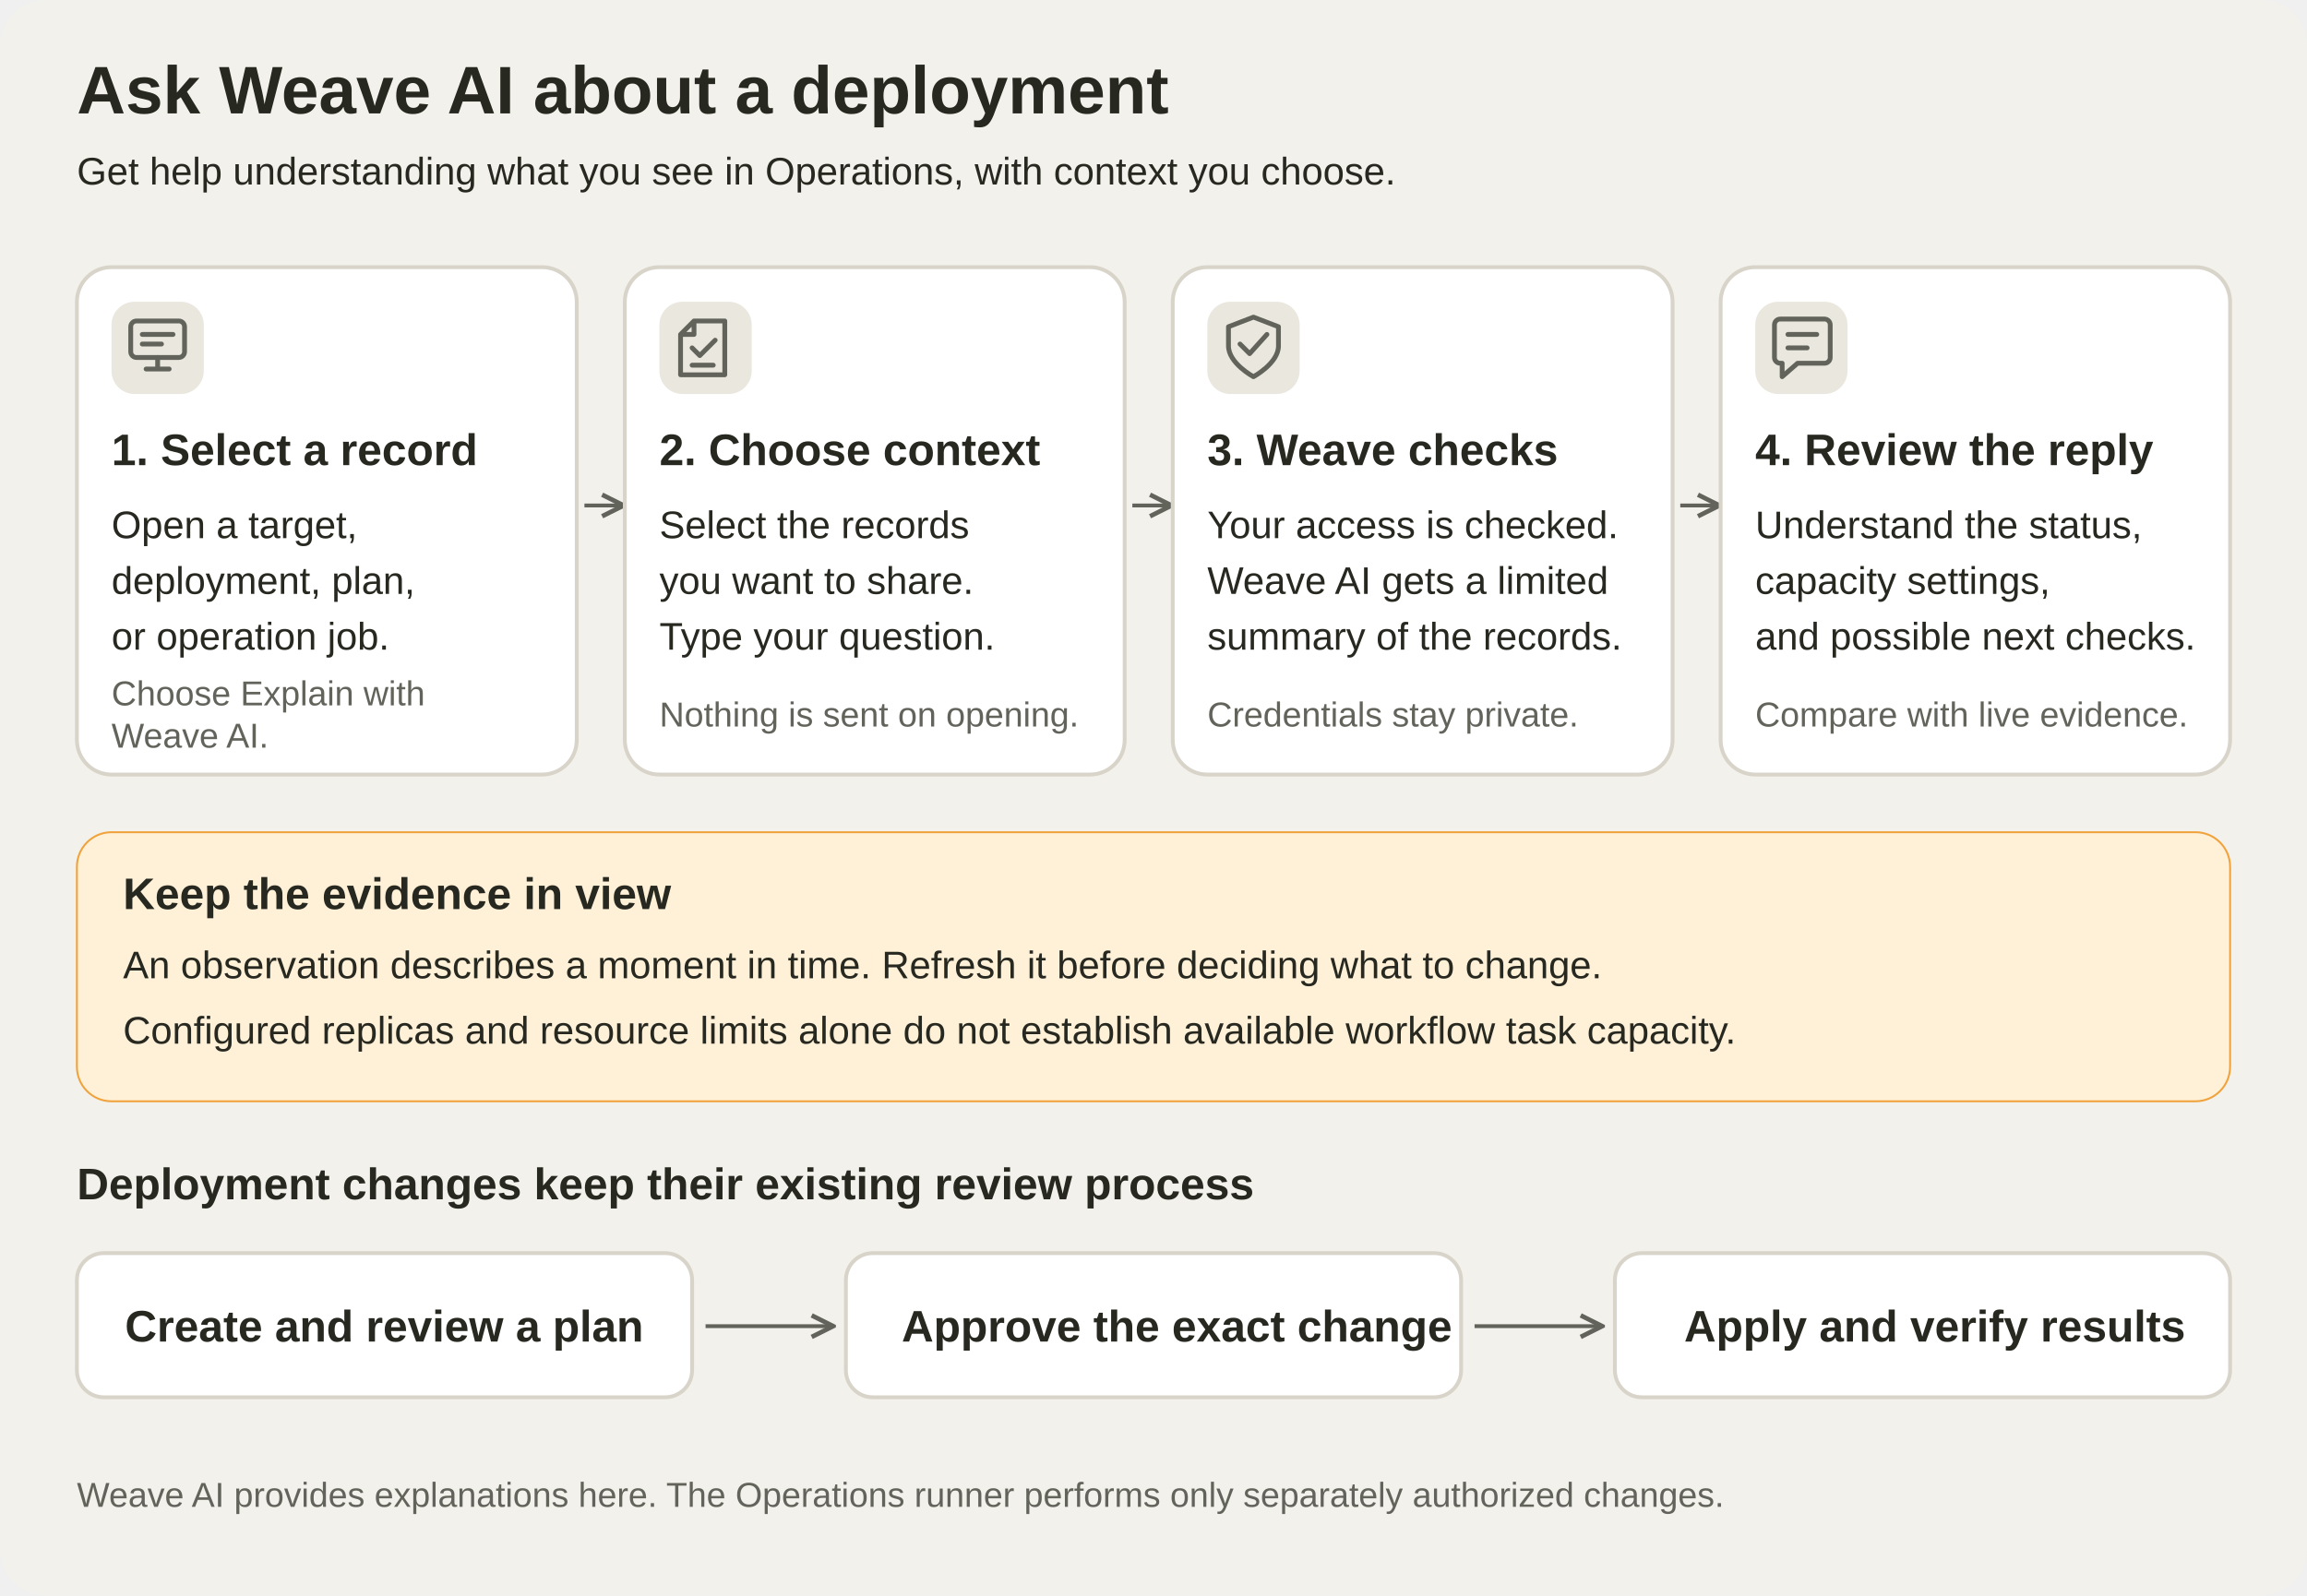
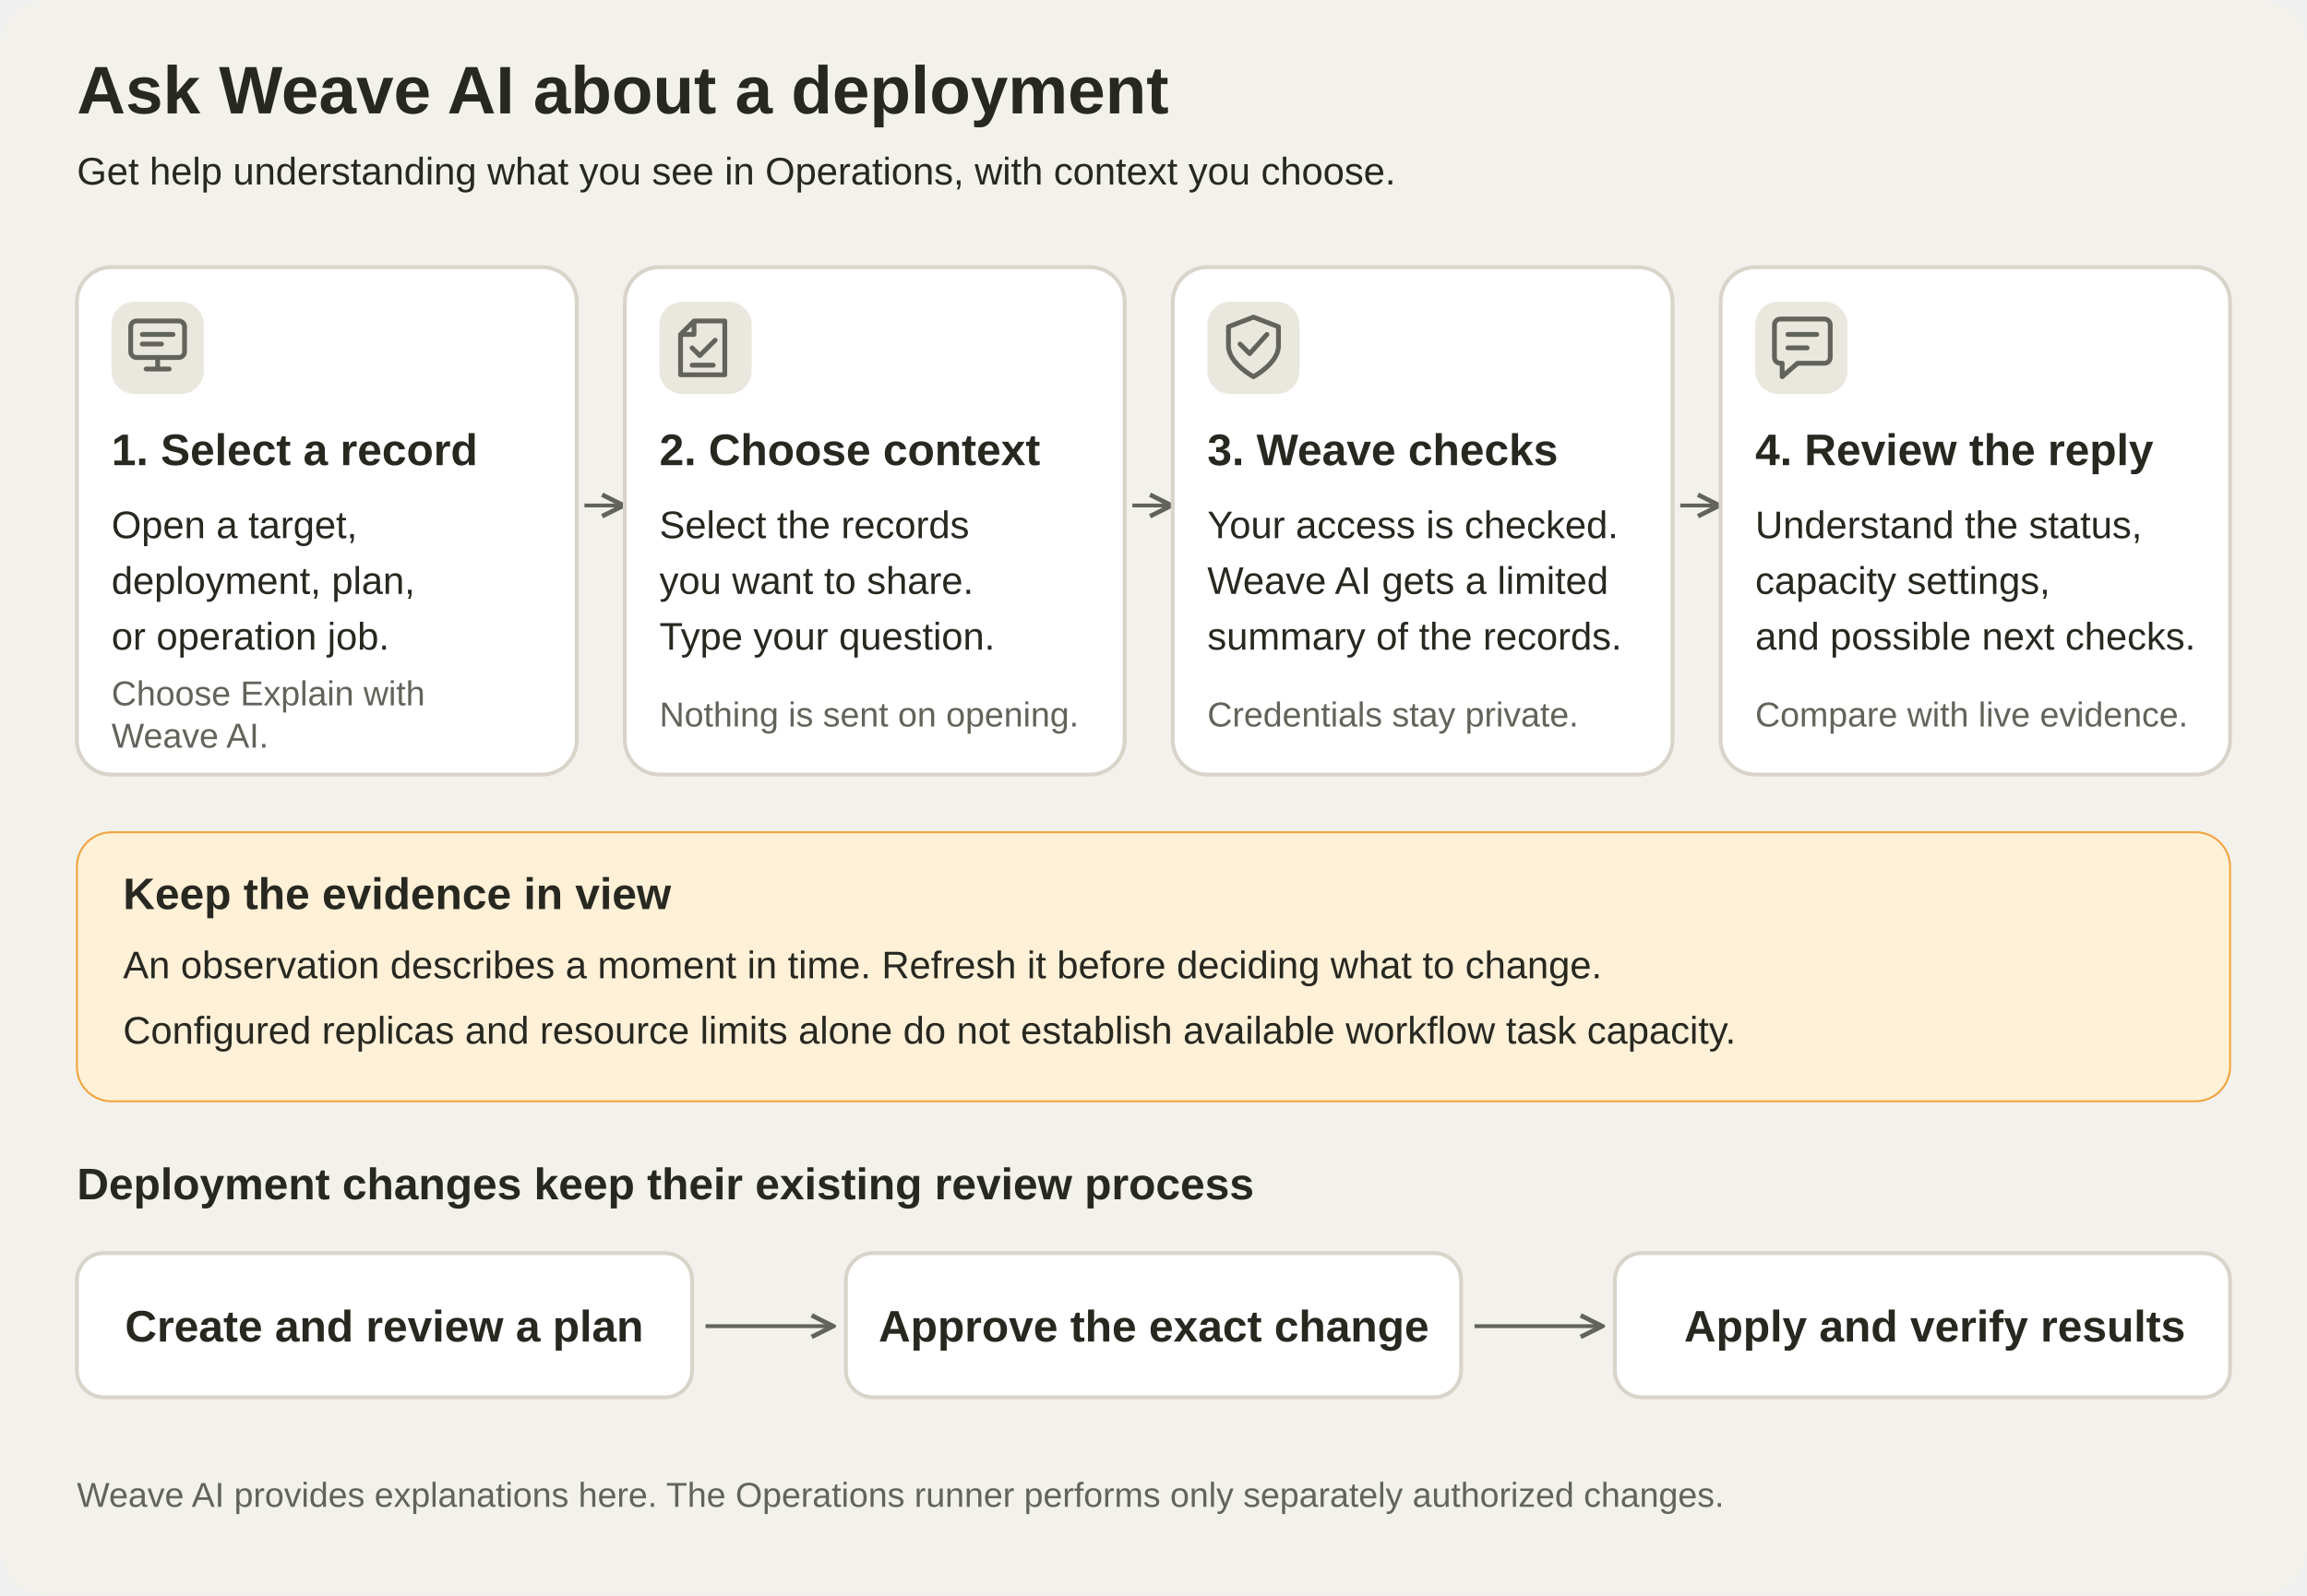
<svg xmlns="http://www.w3.org/2000/svg" width="1200" height="830" viewBox="0 0 1200 830" role="img" aria-labelledby="title description">
  <defs>
    <marker id="arrow" viewBox="0 0 10 10" refX="8" refY="5" markerWidth="7" markerHeight="7" orient="auto-start-reverse">
      <path d="M1 1L9 5L1 9" fill="none" stroke="#62645B" stroke-width="1.7" />
    </marker>
    <style>
      text {font-family:Arial,Helvetica,sans-serif;fill:#272820}
      .title {font-size:35px;font-weight:700}
      .heading {font-size:23px;font-weight:700}
      .body {font-size:20px}
      .small {font-size:18px;fill:#62645B}
      .card {fill:#fff;stroke:#D8D4CA;stroke-width:2}
      .link {fill:none;stroke:#62645B;stroke-width:2;marker-end:url(#arrow)}
      .icon {fill:none;stroke:#62645B;stroke-width:2.5;stroke-linecap:round;stroke-linejoin:round}
    </style>
  </defs>
  <rect width="1200" height="830" rx="24" fill="#F3F1EB" />
  <text x="40" y="59" class="title">Ask Weave AI about a deployment</text>
  <text x="40" y="96" class="body">Get help understanding what you see in Operations, with context you choose.</text>
  <g transform="translate(40 139)">
    <rect class="card" width="260" height="264" rx="18" />
    <rect x="18" y="18" width="48" height="48" rx="12" fill="#EAE7DF" />
    <g class="icon" transform="translate(28 28)">
      <rect width="28" height="19" rx="3" />
      <path d="M8 25h12M14 19v6M6 7h16M6 12h10" />
    </g>
    <text x="18" y="103" class="heading">1. Select a record</text>
    <text x="18" y="141" class="body">
      <tspan x="18">Open a target,</tspan>
      <tspan x="18" dy="29">deployment, plan,</tspan>
      <tspan x="18" dy="29">or operation job.</tspan>
    </text>
    <text x="18" y="228" class="small">
      <tspan x="18">Choose Explain with</tspan>
      <tspan x="18" dy="22">Weave AI.</tspan>
    </text>
  </g>
  <path class="link" d="M304 263h19" />
  <g transform="translate(325 139)">
    <rect class="card" width="260" height="264" rx="18" />
    <rect x="18" y="18" width="48" height="48" rx="12" fill="#EAE7DF" />
    <g class="icon" transform="translate(29 28)">
      <path d="M7 0h16v28H0V7zM0 7h7V0M6 14l4 4 8-8M6 23h11" />
    </g>
    <text x="18" y="103" class="heading">2. Choose context</text>
    <text x="18" y="141" class="body">
      <tspan x="18">Select the records</tspan>
      <tspan x="18" dy="29">you want to share.</tspan>
      <tspan x="18" dy="29">Type your question.</tspan>
    </text>
    <text x="18" y="239" class="small">Nothing is sent on opening.</text>
  </g>
  <path class="link" d="M589 263h19" />
  <g transform="translate(610 139)">
    <rect class="card" width="260" height="264" rx="18" />
    <rect x="18" y="18" width="48" height="48" rx="12" fill="#EAE7DF" />
    <g class="icon" transform="translate(28 26)">
      <path d="M14 0l13 5v10c0 9-13 16-13 16S1 24 1 15V5zM7 14l5 5 9-10" />
    </g>
    <text x="18" y="103" class="heading">3. Weave checks</text>
    <text x="18" y="141" class="body">
      <tspan x="18">Your access is checked.</tspan>
      <tspan x="18" dy="29">Weave AI gets a limited</tspan>
      <tspan x="18" dy="29">summary of the records.</tspan>
    </text>
    <text x="18" y="239" class="small">Credentials stay private.</text>
  </g>
  <path class="link" d="M874 263h19" />
  <g transform="translate(895 139)">
    <rect class="card" width="265" height="264" rx="18" />
    <rect x="18" y="18" width="48" height="48" rx="12" fill="#EAE7DF" />
    <g class="icon" transform="translate(28 27)">
      <path d="M3 0h23a3 3 0 013 3v17a3 3 0 01-3 3H12l-8 7v-7H3a3 3 0 01-3-3V3a3 3 0 013-3zM7 8h15M7 15h10" />
    </g>
    <text x="18" y="103" class="heading">4. Review the reply</text>
    <text x="18" y="141" class="body">
      <tspan x="18">Understand the status,</tspan>
      <tspan x="18" dy="29">capacity settings,</tspan>
      <tspan x="18" dy="29">and possible next checks.</tspan>
    </text>
    <text x="18" y="239" class="small">Compare with live evidence.</text>
  </g>
  <rect x="40" y="433" width="1120" height="140" rx="18" fill="#FFF0D8" stroke="#F0A33C" />
  <text x="64" y="473" class="heading">Keep the evidence in view</text>
  <text x="64" y="509" class="body">An observation describes a moment in time. Refresh it before deciding what to change.</text>
  <text x="64" y="543" class="body">Configured replicas and resource limits alone do not establish available workflow task capacity.</text>
  <text x="40" y="624" class="heading">Deployment changes keep their existing review process</text>
  <g class="card">
    <rect x="40" y="652" width="320" height="75" rx="14" />
    <rect x="440" y="652" width="320" height="75" rx="14" />
    <rect x="840" y="652" width="320" height="75" rx="14" />
  </g>
  <text x="65" y="698" class="heading">Create and review a plan</text>
-   <text x="469" y="698" class="heading">Approve the exact change</text>
+   <text x="457" y="698" class="heading">Approve the exact change</text>
  <text x="876" y="698" class="heading">Apply and verify results</text>
  <path class="link" d="M367 690h65" />
  <path class="link" d="M767 690h65" />
  <text x="40" y="784" class="small">Weave AI provides explanations here. The Operations runner performs only separately authorized changes.</text>
</svg>
